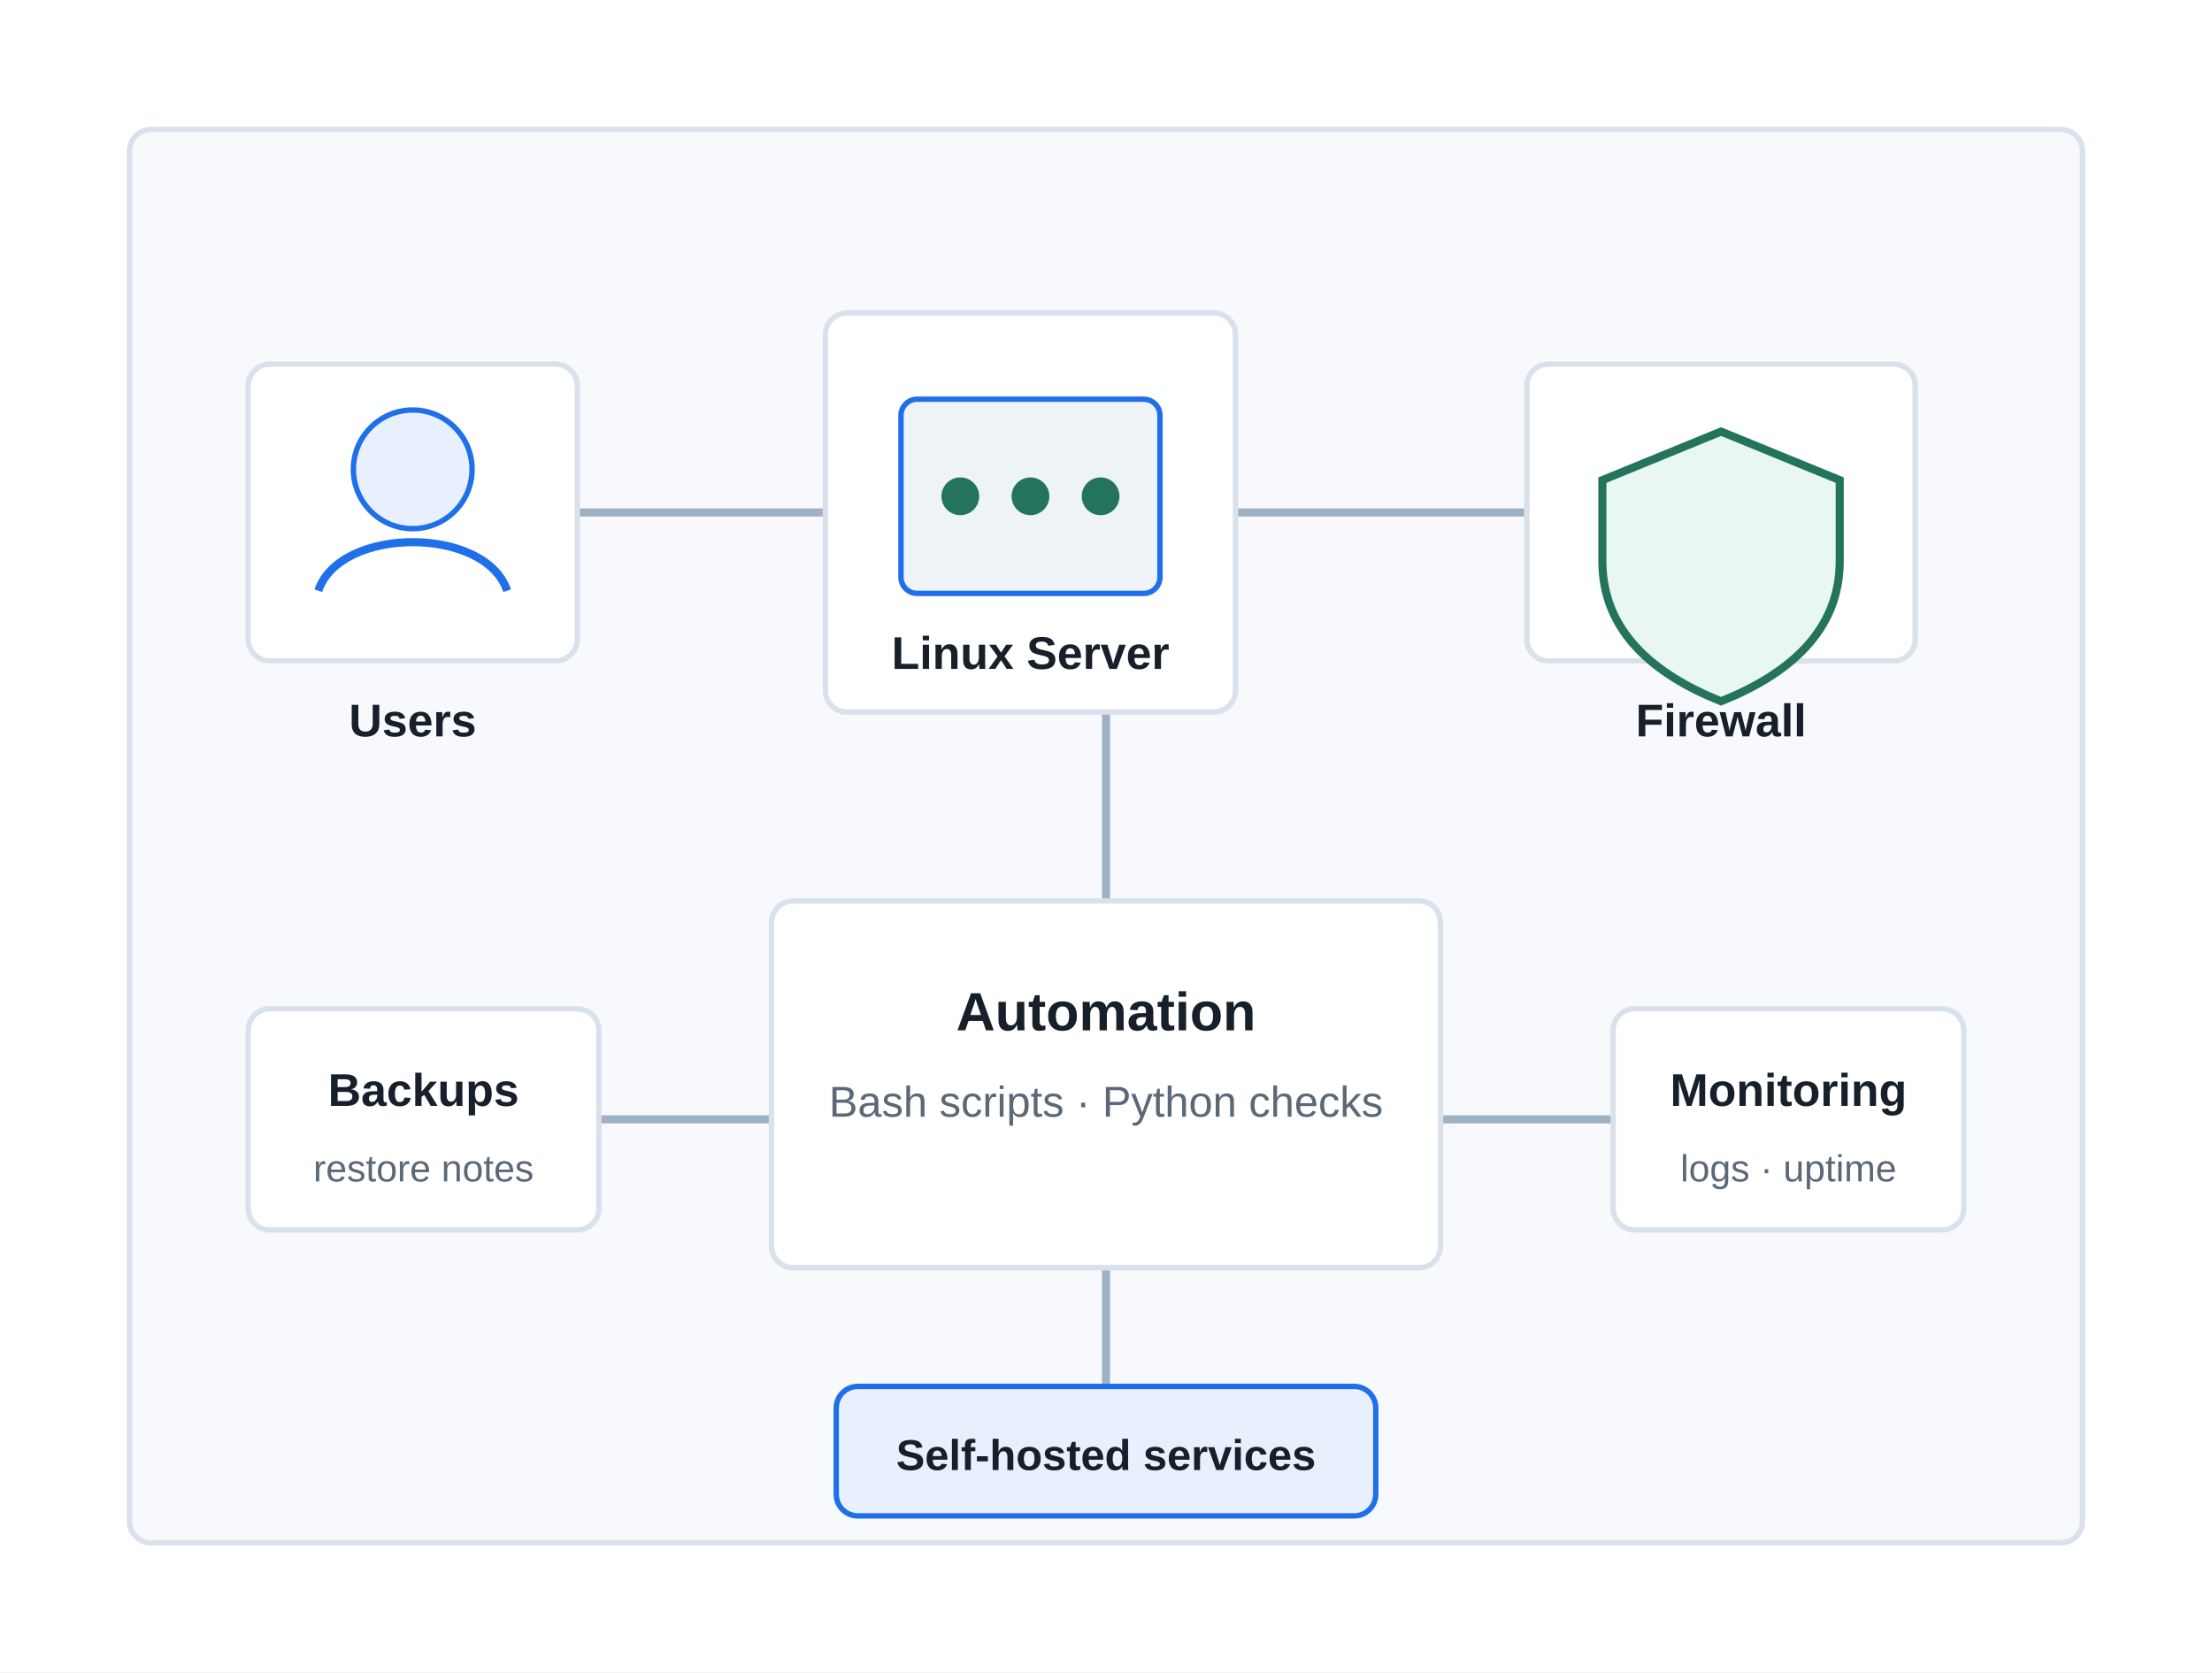
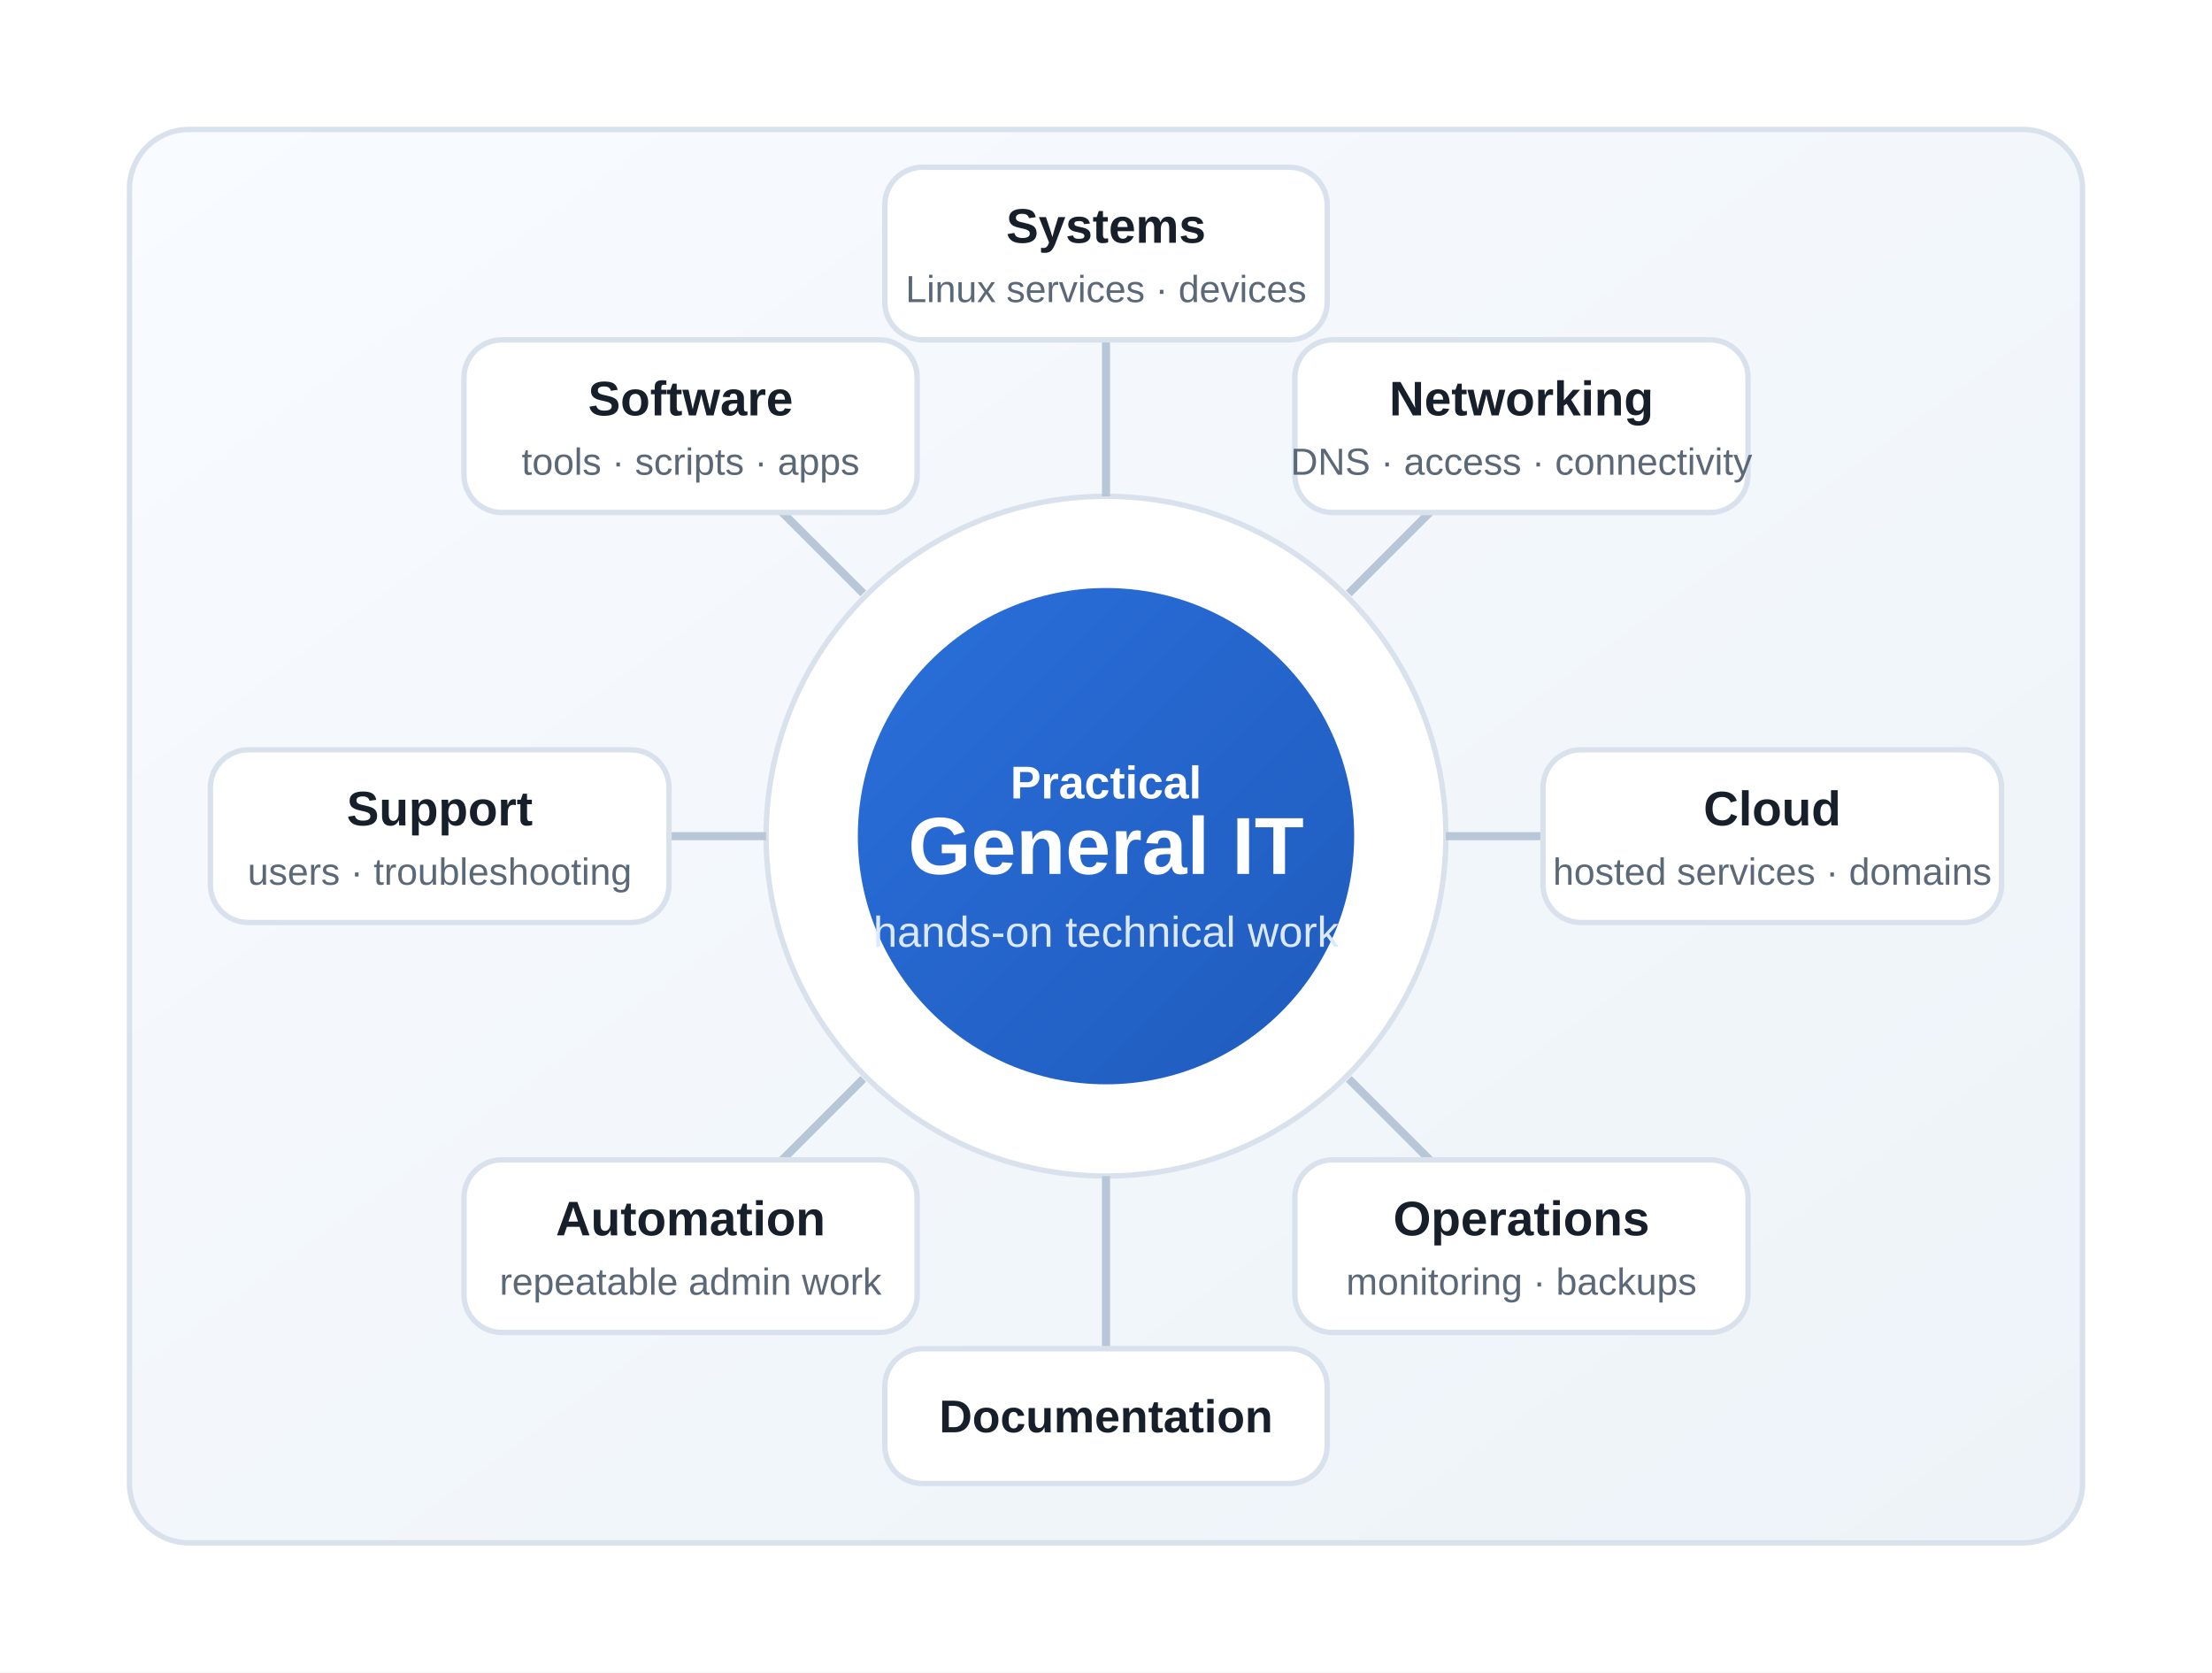
<svg xmlns="http://www.w3.org/2000/svg" viewBox="0 0 820 620" role="img" aria-labelledby="title desc">
+   <defs>
+     <linearGradient id="bg" x1="0" y1="0" x2="1" y2="1">
+       <stop offset="0%" stop-color="#f8fbff" />
+       <stop offset="100%" stop-color="#edf3f8" />
+     </linearGradient>
+     <linearGradient id="center" x1="0" y1="0" x2="1" y2="1">
+       <stop offset="0%" stop-color="#2a6fdb" />
+       <stop offset="100%" stop-color="#1f5bbc" />
+     </linearGradient>
+   </defs>
  <rect width="820" height="620" fill="#ffffff" />
-   <rect x="48" y="48" width="724" height="524" rx="8" fill="#f7f9fc" stroke="#d9e2ec" stroke-width="2" />
-   <g fill="none" stroke="#9fb1c5" stroke-width="3">
-     <path d="M196 190h110" />
-     <path d="M458 190h108" />
-     <path d="M410 248v86" />
-     <path d="M310 415h-88" />
-     <path d="M510 415h88" />
-     <path d="M410 470v44" />
+   <rect x="48" y="48" width="724" height="524" rx="22" fill="url(#bg)" stroke="#d9e2ec" stroke-width="2" />
+   <circle cx="410" cy="310" r="126" fill="#ffffff" stroke="#d9e2ec" stroke-width="2" />
+   <circle cx="410" cy="310" r="92" fill="url(#center)" />
+   <text x="410" y="296" text-anchor="middle" font-family="Arial, sans-serif" font-size="17" font-weight="700" fill="#ffffff">Practical</text>
+   <text x="410" y="324" text-anchor="middle" font-family="Arial, sans-serif" font-size="30" font-weight="700" fill="#ffffff">General IT</text>
+   <text x="410" y="351" text-anchor="middle" font-family="Arial, sans-serif" font-size="16" fill="#dbe8ff">hands-on technical work</text>
+   <g fill="none" stroke="#b7c7d8" stroke-width="3">
+     <path d="M410 184V120" />
+     <path d="M320 220l-52-52" />
+     <path d="M500 220l52-52" />
+     <path d="M284 310H188" />
+     <path d="M536 310h96" />
+     <path d="M320 400l-52 52" />
+     <path d="M500 400l52 52" />
+     <path d="M410 436v64" />
  </g>
-   <g>
-     <rect x="92" y="135" width="122" height="110" rx="8" fill="#ffffff" stroke="#d9e2ec" stroke-width="2" />
-     <circle cx="153" cy="174" r="22" fill="#e8f0fe" stroke="#1f6feb" stroke-width="2" />
-     <path d="M118 219c8-24 62-24 70 0" fill="none" stroke="#1f6feb" stroke-width="3" />
-     <text x="153" y="273" text-anchor="middle" font-family="Arial, sans-serif" font-size="17" font-weight="700" fill="#17202a">Users</text>
-   </g>
-   <g>
-     <rect x="306" y="116" width="152" height="148" rx="8" fill="#ffffff" stroke="#d9e2ec" stroke-width="2" />
-     <rect x="334" y="148" width="96" height="72" rx="6" fill="#eef3f8" stroke="#1f6feb" stroke-width="2" />
-     <circle cx="356" cy="184" r="7" fill="#24735c" />
-     <circle cx="382" cy="184" r="7" fill="#24735c" />
-     <circle cx="408" cy="184" r="7" fill="#24735c" />
-     <text x="382" y="248" text-anchor="middle" font-family="Arial, sans-serif" font-size="17" font-weight="700" fill="#17202a">Linux Server</text>
-   </g>
-   <g>
-     <rect x="566" y="135" width="144" height="110" rx="8" fill="#ffffff" stroke="#d9e2ec" stroke-width="2" />
-     <path d="M638 160l44 18v30c0 26-19 42-44 52-25-10-44-26-44-52v-30z" fill="#e9f7f2" stroke="#24735c" stroke-width="3" />
-     <text x="638" y="273" text-anchor="middle" font-family="Arial, sans-serif" font-size="17" font-weight="700" fill="#17202a">Firewall</text>
-   </g>
-   <g>
-     <rect x="286" y="334" width="248" height="136" rx="8" fill="#ffffff" stroke="#d9e2ec" stroke-width="2" />
-     <text x="410" y="382" text-anchor="middle" font-family="Arial, sans-serif" font-size="20" font-weight="700" fill="#17202a">Automation</text>
-     <text x="410" y="414" text-anchor="middle" font-family="Arial, sans-serif" font-size="16" fill="#5b6878">Bash scripts · Python checks</text>
-   </g>
-   <g>
-     <rect x="92" y="374" width="130" height="82" rx="8" fill="#ffffff" stroke="#d9e2ec" stroke-width="2" />
-     <text x="157" y="410" text-anchor="middle" font-family="Arial, sans-serif" font-size="17" font-weight="700" fill="#17202a">Backups</text>
-     <text x="157" y="438" text-anchor="middle" font-family="Arial, sans-serif" font-size="14" fill="#5b6878">restore notes</text>
-   </g>
-   <g>
-     <rect x="598" y="374" width="130" height="82" rx="8" fill="#ffffff" stroke="#d9e2ec" stroke-width="2" />
-     <text x="663" y="410" text-anchor="middle" font-family="Arial, sans-serif" font-size="17" font-weight="700" fill="#17202a">Monitoring</text>
-     <text x="663" y="438" text-anchor="middle" font-family="Arial, sans-serif" font-size="14" fill="#5b6878">logs · uptime</text>
-   </g>
-   <g>
-     <rect x="310" y="514" width="200" height="48" rx="8" fill="#e8f0fe" stroke="#1f6feb" stroke-width="2" />
-     <text x="410" y="545" text-anchor="middle" font-family="Arial, sans-serif" font-size="16" font-weight="700" fill="#17202a">Self-hosted services</text>
+   <g font-family="Arial, sans-serif">
+     <g>
+       <rect x="328" y="62" width="164" height="64" rx="14" fill="#ffffff" stroke="#d9e2ec" stroke-width="2" />
+       <text x="410" y="90" text-anchor="middle" font-size="18" font-weight="700" fill="#17202a">Systems</text>
+       <text x="410" y="112" text-anchor="middle" font-size="14" fill="#5b6878">Linux services · devices</text>
+     </g>
+     <g>
+       <rect x="172" y="126" width="168" height="64" rx="14" fill="#ffffff" stroke="#d9e2ec" stroke-width="2" />
+       <text x="256" y="154" text-anchor="middle" font-size="18" font-weight="700" fill="#17202a">Software</text>
+       <text x="256" y="176" text-anchor="middle" font-size="14" fill="#5b6878">tools · scripts · apps</text>
+     </g>
+     <g>
+       <rect x="480" y="126" width="168" height="64" rx="14" fill="#ffffff" stroke="#d9e2ec" stroke-width="2" />
+       <text x="564" y="154" text-anchor="middle" font-size="18" font-weight="700" fill="#17202a">Networking</text>
+       <text x="564" y="176" text-anchor="middle" font-size="14" fill="#5b6878">DNS · access · connectivity</text>
+     </g>
+     <g>
+       <rect x="78" y="278" width="170" height="64" rx="14" fill="#ffffff" stroke="#d9e2ec" stroke-width="2" />
+       <text x="163" y="306" text-anchor="middle" font-size="18" font-weight="700" fill="#17202a">Support</text>
+       <text x="163" y="328" text-anchor="middle" font-size="14" fill="#5b6878">users · troubleshooting</text>
+     </g>
+     <g>
+       <rect x="572" y="278" width="170" height="64" rx="14" fill="#ffffff" stroke="#d9e2ec" stroke-width="2" />
+       <text x="657" y="306" text-anchor="middle" font-size="18" font-weight="700" fill="#17202a">Cloud</text>
+       <text x="657" y="328" text-anchor="middle" font-size="14" fill="#5b6878">hosted services · domains</text>
+     </g>
+     <g>
+       <rect x="172" y="430" width="168" height="64" rx="14" fill="#ffffff" stroke="#d9e2ec" stroke-width="2" />
+       <text x="256" y="458" text-anchor="middle" font-size="18" font-weight="700" fill="#17202a">Automation</text>
+       <text x="256" y="480" text-anchor="middle" font-size="14" fill="#5b6878">repeatable admin work</text>
+     </g>
+     <g>
+       <rect x="480" y="430" width="168" height="64" rx="14" fill="#ffffff" stroke="#d9e2ec" stroke-width="2" />
+       <text x="564" y="458" text-anchor="middle" font-size="18" font-weight="700" fill="#17202a">Operations</text>
+       <text x="564" y="480" text-anchor="middle" font-size="14" fill="#5b6878">monitoring · backups</text>
+     </g>
+     <g>
+       <rect x="328" y="500" width="164" height="50" rx="14" fill="#ffffff" stroke="#d9e2ec" stroke-width="2" />
+       <text x="410" y="531" text-anchor="middle" font-size="17" font-weight="700" fill="#17202a">Documentation</text>
+     </g>
  </g>
</svg>
